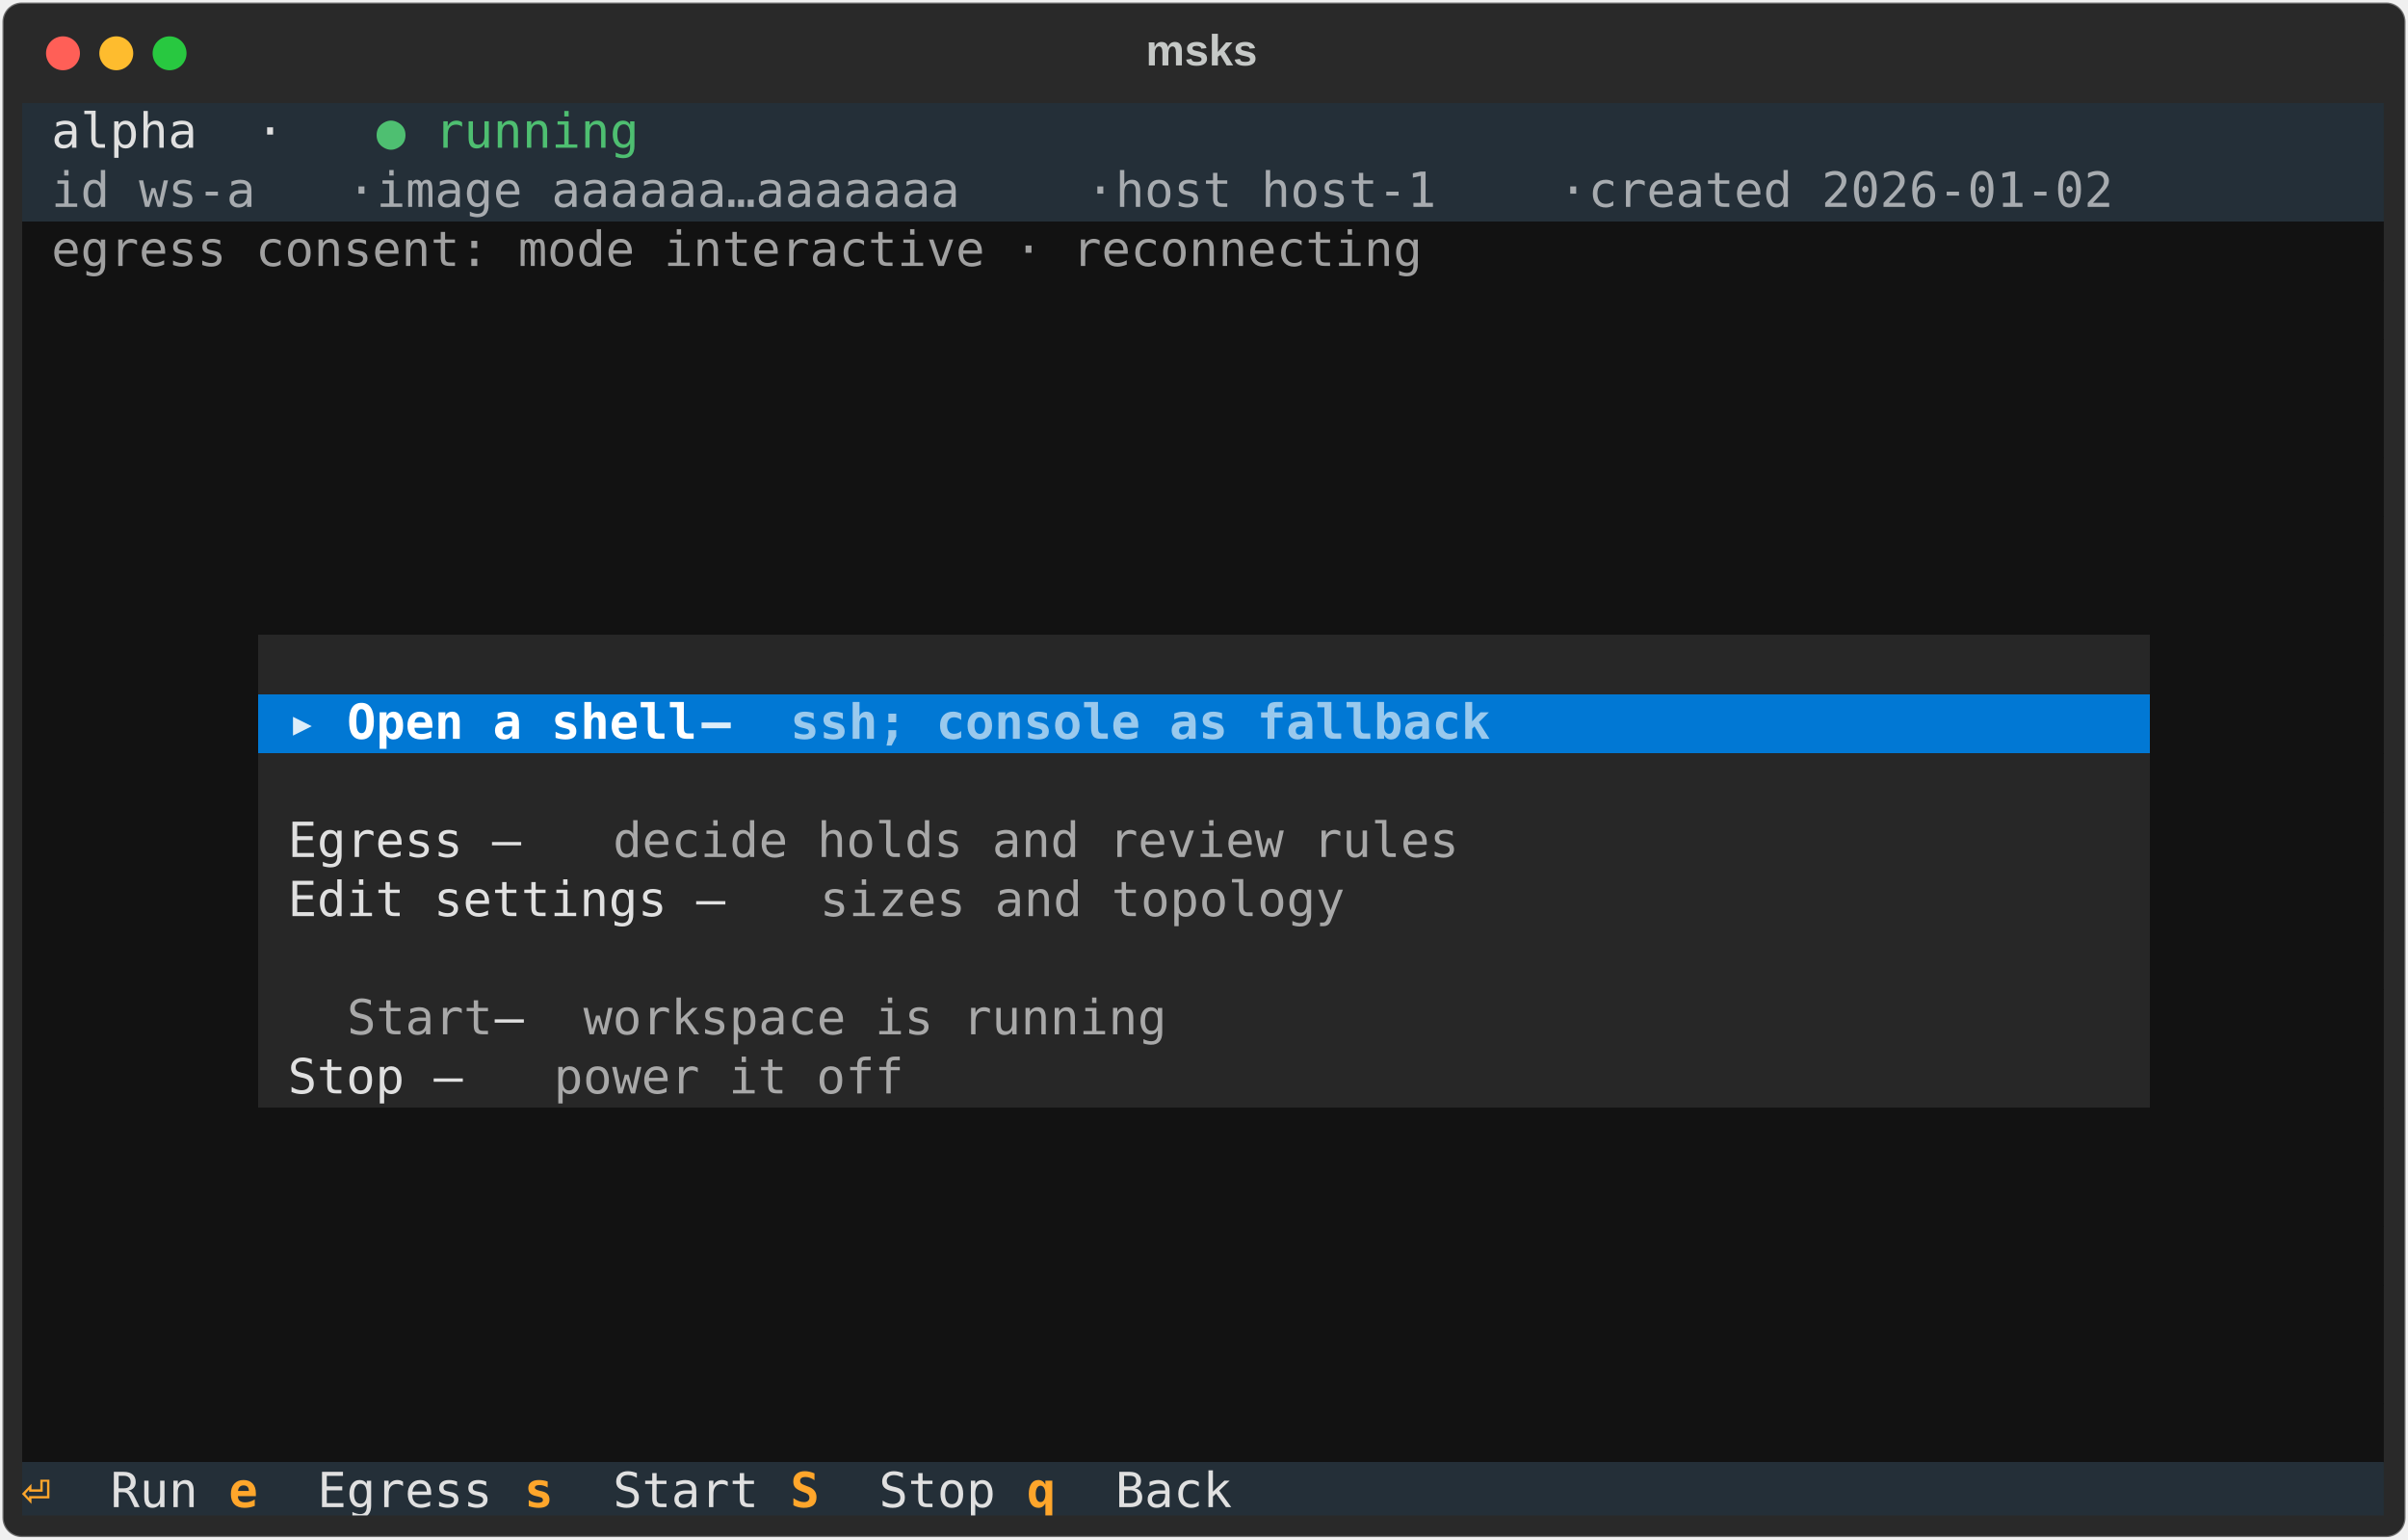
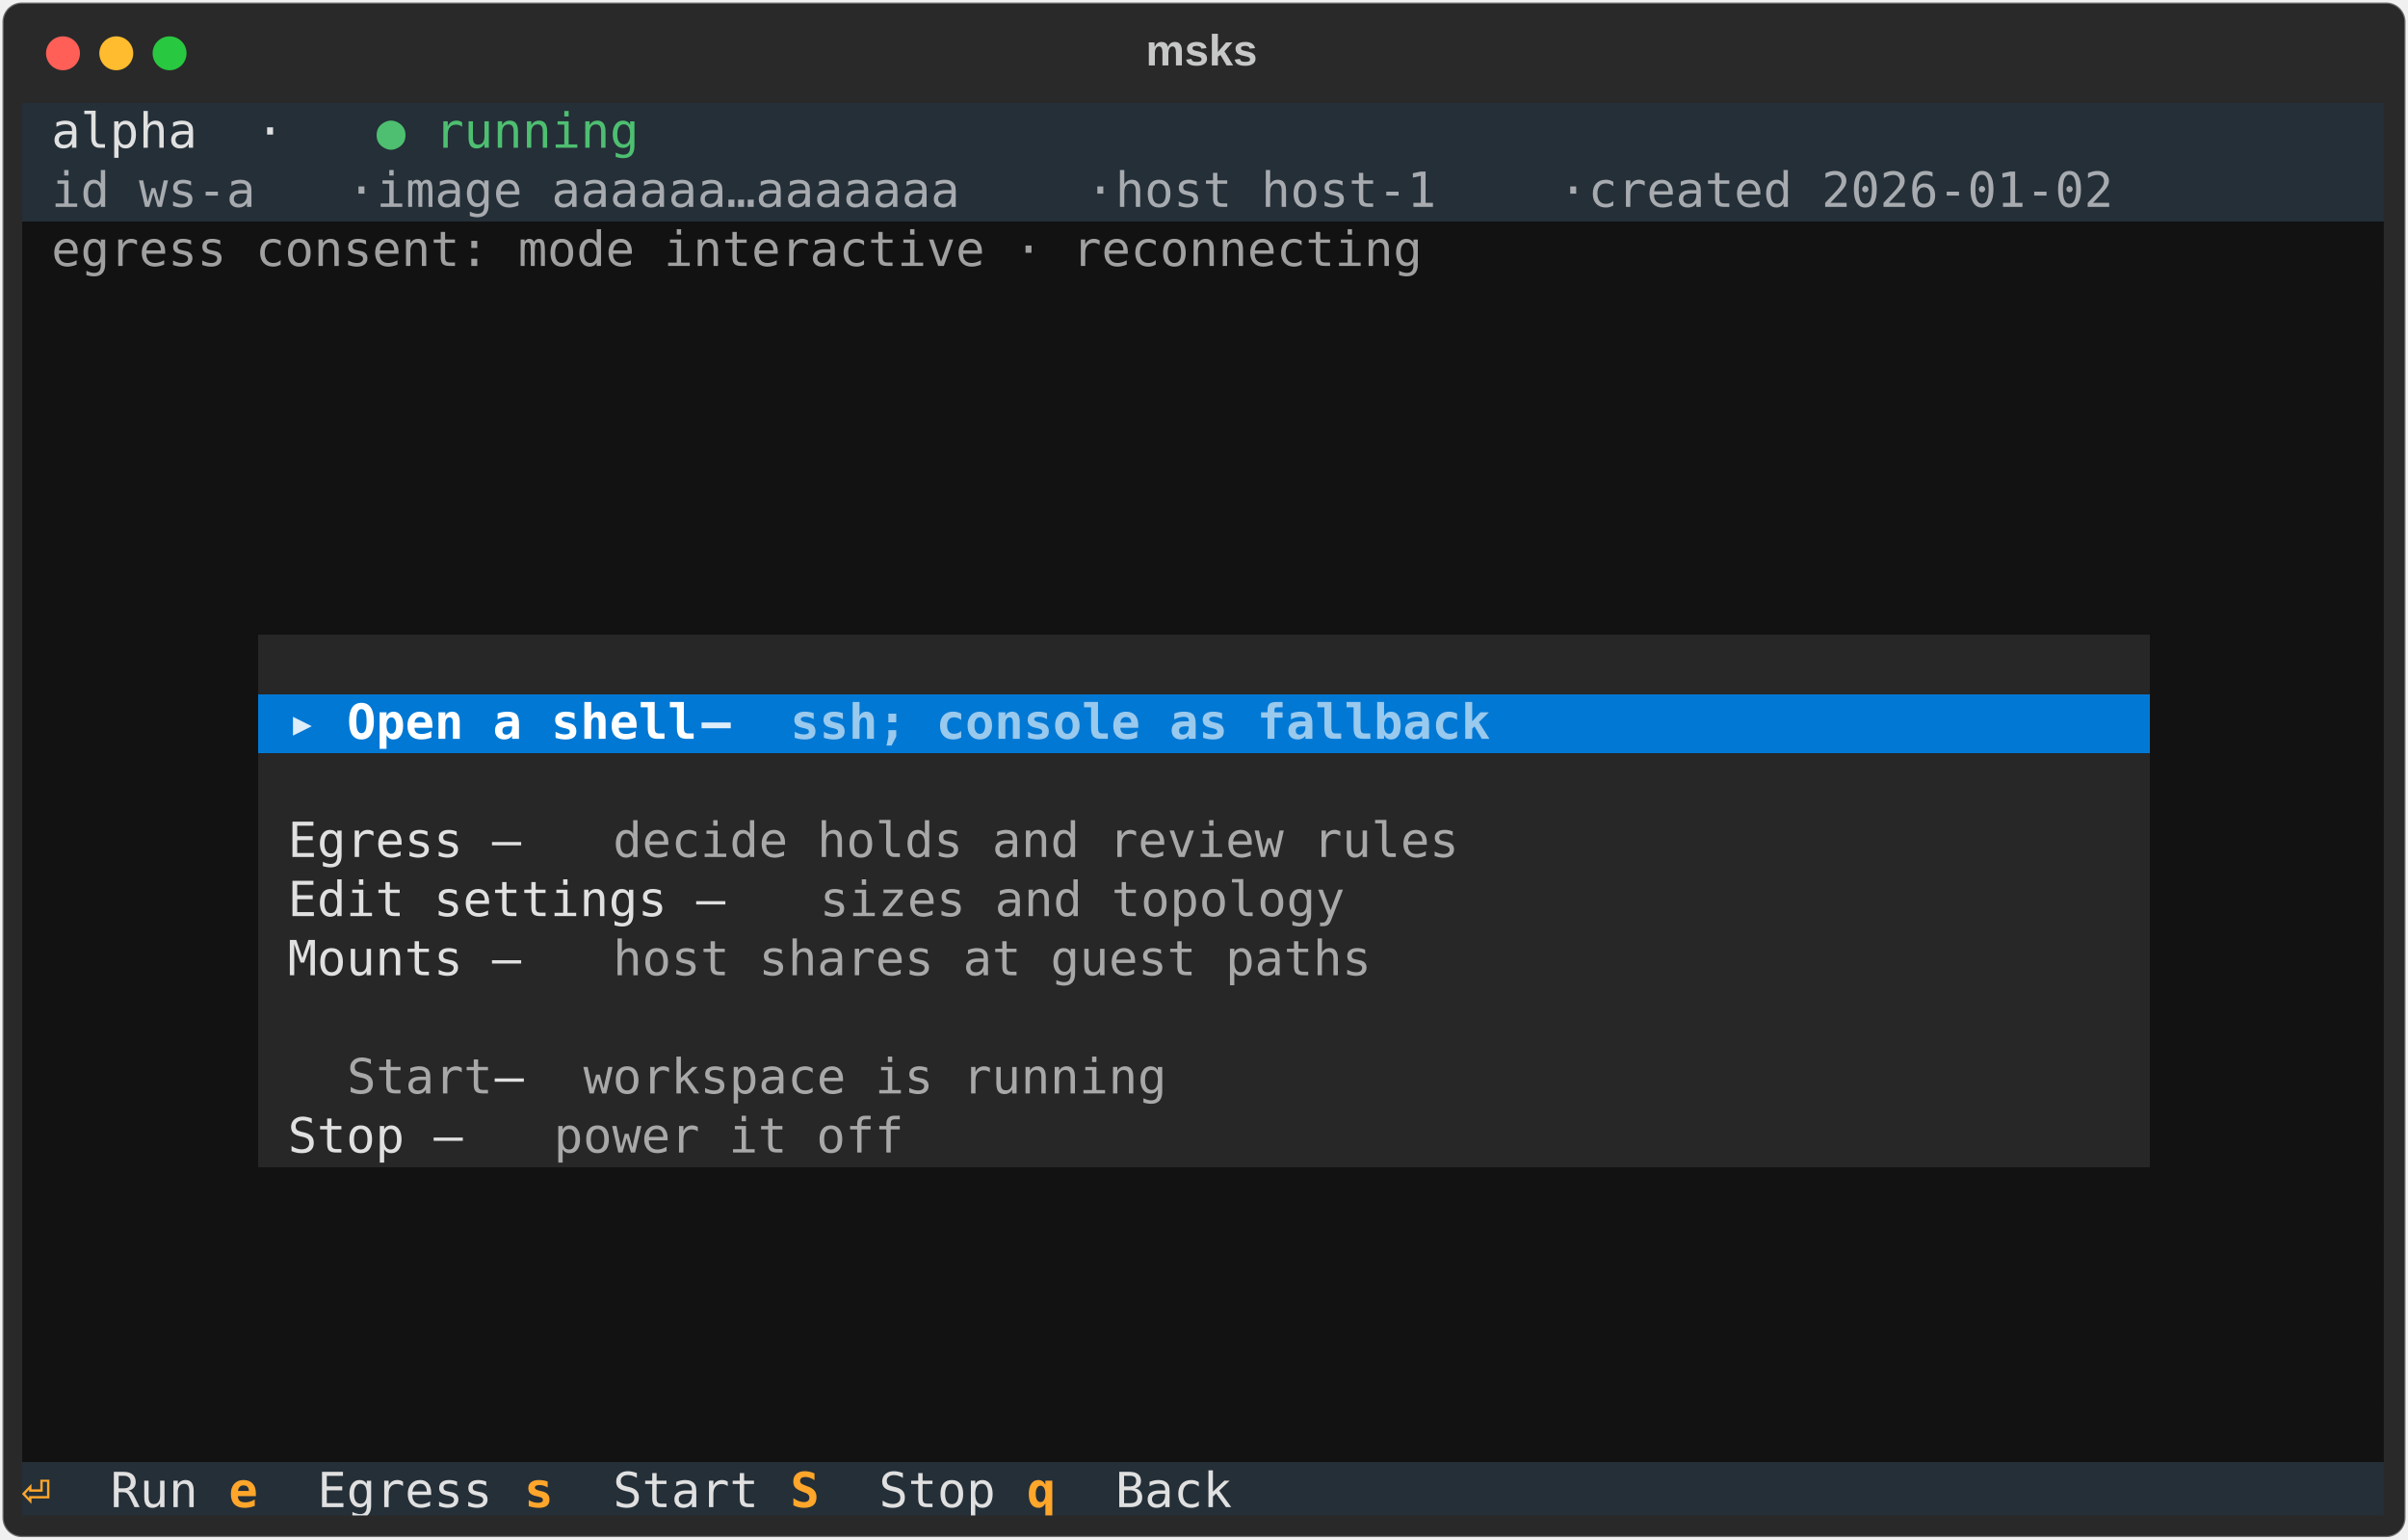
<svg xmlns="http://www.w3.org/2000/svg" class="rich-terminal" viewBox="0 0 994 635.6">
  <style>

    @font-face {
        font-family: "Fira Code";
        src: local("FiraCode-Regular"),
                url("https://cdnjs.cloudflare.com/ajax/libs/firacode/6.2.0/woff2/FiraCode-Regular.woff2") format("woff2"),
                url("https://cdnjs.cloudflare.com/ajax/libs/firacode/6.2.0/woff/FiraCode-Regular.woff") format("woff");
        font-style: normal;
        font-weight: 400;
    }
    @font-face {
        font-family: "Fira Code";
        src: local("FiraCode-Bold"),
                url("https://cdnjs.cloudflare.com/ajax/libs/firacode/6.2.0/woff2/FiraCode-Bold.woff2") format("woff2"),
                url("https://cdnjs.cloudflare.com/ajax/libs/firacode/6.2.0/woff/FiraCode-Bold.woff") format("woff");
        font-style: bold;
        font-weight: 700;
    }

-     .terminal-2533735169-matrix {
+     .terminal-3009296020-matrix {
        font-family: Fira Code, monospace;
        font-size: 20px;
        line-height: 24.4px;
        font-variant-east-asian: full-width;
    }

-     .terminal-2533735169-title {
+     .terminal-3009296020-title {
        font-size: 18px;
        font-weight: bold;
        font-family: arial;
    }

-     .terminal-2533735169-r1 { fill: #c5c8c6 }
- .terminal-2533735169-r2 { fill: #e0e0e0 }
- .terminal-2533735169-r3 { fill: #4ebf71 }
- .terminal-2533735169-r4 { fill: #a7abaf }
- .terminal-2533735169-r5 { fill: #a0a0a0 }
- .terminal-2533735169-r6 { fill: #ddedf9;font-weight: bold }
- .terminal-2533735169-r7 { fill: #ffffff;font-weight: bold }
- .terminal-2533735169-r8 { fill: #99c9ed;font-weight: bold }
- .terminal-2533735169-r9 { fill: #a8a8a8 }
- .terminal-2533735169-r10 { fill: #ffa62b;font-weight: bold }
+     .terminal-3009296020-r1 { fill: #c5c8c6 }
+ .terminal-3009296020-r2 { fill: #e0e0e0 }
+ .terminal-3009296020-r3 { fill: #4ebf71 }
+ .terminal-3009296020-r4 { fill: #a7abaf }
+ .terminal-3009296020-r5 { fill: #a0a0a0 }
+ .terminal-3009296020-r6 { fill: #ddedf9;font-weight: bold }
+ .terminal-3009296020-r7 { fill: #ffffff;font-weight: bold }
+ .terminal-3009296020-r8 { fill: #99c9ed;font-weight: bold }
+ .terminal-3009296020-r9 { fill: #a8a8a8 }
+ .terminal-3009296020-r10 { fill: #ffa62b;font-weight: bold }
    </style>
  <defs>
-     <clipPath id="terminal-2533735169-clip-terminal">
+     <clipPath id="terminal-3009296020-clip-terminal">
      <rect x="0" y="0" width="975.0" height="584.6" />
    </clipPath>
-     <clipPath id="terminal-2533735169-line-0">
+     <clipPath id="terminal-3009296020-line-0">
      <rect x="0" y="1.5" width="976" height="24.65" />
    </clipPath>
-     <clipPath id="terminal-2533735169-line-1">
+     <clipPath id="terminal-3009296020-line-1">
      <rect x="0" y="25.9" width="976" height="24.65" />
    </clipPath>
-     <clipPath id="terminal-2533735169-line-2">
+     <clipPath id="terminal-3009296020-line-2">
      <rect x="0" y="50.3" width="976" height="24.65" />
    </clipPath>
-     <clipPath id="terminal-2533735169-line-3">
+     <clipPath id="terminal-3009296020-line-3">
      <rect x="0" y="74.7" width="976" height="24.65" />
    </clipPath>
-     <clipPath id="terminal-2533735169-line-4">
+     <clipPath id="terminal-3009296020-line-4">
      <rect x="0" y="99.1" width="976" height="24.65" />
    </clipPath>
-     <clipPath id="terminal-2533735169-line-5">
+     <clipPath id="terminal-3009296020-line-5">
      <rect x="0" y="123.5" width="976" height="24.65" />
    </clipPath>
-     <clipPath id="terminal-2533735169-line-6">
+     <clipPath id="terminal-3009296020-line-6">
      <rect x="0" y="147.9" width="976" height="24.65" />
    </clipPath>
-     <clipPath id="terminal-2533735169-line-7">
+     <clipPath id="terminal-3009296020-line-7">
      <rect x="0" y="172.3" width="976" height="24.65" />
    </clipPath>
-     <clipPath id="terminal-2533735169-line-8">
+     <clipPath id="terminal-3009296020-line-8">
      <rect x="0" y="196.7" width="976" height="24.65" />
    </clipPath>
-     <clipPath id="terminal-2533735169-line-9">
+     <clipPath id="terminal-3009296020-line-9">
      <rect x="0" y="221.1" width="976" height="24.65" />
    </clipPath>
-     <clipPath id="terminal-2533735169-line-10">
+     <clipPath id="terminal-3009296020-line-10">
      <rect x="0" y="245.5" width="976" height="24.65" />
    </clipPath>
-     <clipPath id="terminal-2533735169-line-11">
+     <clipPath id="terminal-3009296020-line-11">
      <rect x="0" y="269.9" width="976" height="24.65" />
    </clipPath>
-     <clipPath id="terminal-2533735169-line-12">
+     <clipPath id="terminal-3009296020-line-12">
      <rect x="0" y="294.3" width="976" height="24.65" />
    </clipPath>
-     <clipPath id="terminal-2533735169-line-13">
+     <clipPath id="terminal-3009296020-line-13">
      <rect x="0" y="318.7" width="976" height="24.65" />
    </clipPath>
-     <clipPath id="terminal-2533735169-line-14">
+     <clipPath id="terminal-3009296020-line-14">
      <rect x="0" y="343.1" width="976" height="24.65" />
    </clipPath>
-     <clipPath id="terminal-2533735169-line-15">
+     <clipPath id="terminal-3009296020-line-15">
      <rect x="0" y="367.5" width="976" height="24.65" />
    </clipPath>
-     <clipPath id="terminal-2533735169-line-16">
+     <clipPath id="terminal-3009296020-line-16">
      <rect x="0" y="391.9" width="976" height="24.65" />
    </clipPath>
-     <clipPath id="terminal-2533735169-line-17">
+     <clipPath id="terminal-3009296020-line-17">
      <rect x="0" y="416.3" width="976" height="24.65" />
    </clipPath>
-     <clipPath id="terminal-2533735169-line-18">
+     <clipPath id="terminal-3009296020-line-18">
      <rect x="0" y="440.7" width="976" height="24.65" />
    </clipPath>
-     <clipPath id="terminal-2533735169-line-19">
+     <clipPath id="terminal-3009296020-line-19">
      <rect x="0" y="465.1" width="976" height="24.65" />
    </clipPath>
-     <clipPath id="terminal-2533735169-line-20">
+     <clipPath id="terminal-3009296020-line-20">
      <rect x="0" y="489.5" width="976" height="24.65" />
    </clipPath>
-     <clipPath id="terminal-2533735169-line-21">
+     <clipPath id="terminal-3009296020-line-21">
      <rect x="0" y="513.9" width="976" height="24.65" />
    </clipPath>
-     <clipPath id="terminal-2533735169-line-22">
+     <clipPath id="terminal-3009296020-line-22">
      <rect x="0" y="538.3" width="976" height="24.65" />
    </clipPath>
  </defs>
  <rect fill="#292929" stroke="rgba(255,255,255,0.35)" stroke-width="1" x="1" y="1" width="992" height="633.6" rx="8" />
-   <text class="terminal-2533735169-title" fill="#c5c8c6" text-anchor="middle" x="496" y="27">msks</text>
+   <text class="terminal-3009296020-title" fill="#c5c8c6" text-anchor="middle" x="496" y="27">msks</text>
  <g transform="translate(26,22)">
    <circle cx="0" cy="0" r="7" fill="#ff5f57" />
    <circle cx="22" cy="0" r="7" fill="#febc2e" />
    <circle cx="44" cy="0" r="7" fill="#28c840" />
  </g>
-   <g transform="translate(9, 41)" clip-path="url(#terminal-2533735169-clip-terminal)">
+   <g transform="translate(9, 41)" clip-path="url(#terminal-3009296020-clip-terminal)">
    <rect fill="#242f38" x="0" y="1.5" width="12.2" height="24.65" shape-rendering="crispEdges" />
    <rect fill="#242f38" x="12.2" y="1.5" width="134.2" height="24.65" shape-rendering="crispEdges" />
    <rect fill="#242f38" x="146.4" y="1.5" width="109.8" height="24.65" shape-rendering="crispEdges" />
    <rect fill="#242f38" x="256.2" y="1.5" width="707.6" height="24.65" shape-rendering="crispEdges" />
    <rect fill="#242f38" x="963.8" y="1.5" width="12.2" height="24.65" shape-rendering="crispEdges" />
    <rect fill="#242f38" x="0" y="25.9" width="12.2" height="24.65" shape-rendering="crispEdges" />
    <rect fill="#242f38" x="12.2" y="25.9" width="122" height="24.65" shape-rendering="crispEdges" />
    <rect fill="#242f38" x="134.2" y="25.9" width="12.2" height="24.65" shape-rendering="crispEdges" />
    <rect fill="#242f38" x="146.4" y="25.9" width="292.8" height="24.65" shape-rendering="crispEdges" />
    <rect fill="#242f38" x="439.2" y="25.9" width="12.2" height="24.65" shape-rendering="crispEdges" />
    <rect fill="#242f38" x="451.4" y="25.9" width="183" height="24.65" shape-rendering="crispEdges" />
    <rect fill="#242f38" x="634.4" y="25.9" width="12.2" height="24.65" shape-rendering="crispEdges" />
    <rect fill="#242f38" x="646.6" y="25.9" width="244" height="24.65" shape-rendering="crispEdges" />
    <rect fill="#242f38" x="890.6" y="25.9" width="73.2" height="24.65" shape-rendering="crispEdges" />
    <rect fill="#242f38" x="963.8" y="25.9" width="12.2" height="24.65" shape-rendering="crispEdges" />
    <rect fill="#121212" x="0" y="50.3" width="12.2" height="24.65" shape-rendering="crispEdges" />
    <rect fill="#121212" x="12.2" y="50.3" width="573.4" height="24.65" shape-rendering="crispEdges" />
    <rect fill="#121212" x="585.6" y="50.3" width="378.2" height="24.65" shape-rendering="crispEdges" />
    <rect fill="#121212" x="963.8" y="50.3" width="12.2" height="24.65" shape-rendering="crispEdges" />
+     <rect fill="#121212" x="0" y="74.7" width="0" height="24.65" shape-rendering="crispEdges" />
    <rect fill="#121212" x="0" y="74.7" width="976" height="24.65" shape-rendering="crispEdges" />
    <rect fill="#121212" x="0" y="99.1" width="976" height="24.65" shape-rendering="crispEdges" />
    <rect fill="#121212" x="0" y="123.5" width="976" height="24.65" shape-rendering="crispEdges" />
    <rect fill="#121212" x="0" y="147.9" width="976" height="24.65" shape-rendering="crispEdges" />
    <rect fill="#121212" x="0" y="172.3" width="976" height="24.65" shape-rendering="crispEdges" />
    <rect fill="#121212" x="0" y="196.7" width="976" height="24.65" shape-rendering="crispEdges" />
    <rect fill="#121212" x="0" y="221.1" width="97.6" height="24.65" shape-rendering="crispEdges" />
    <rect fill="#272727" x="97.6" y="221.1" width="780.8" height="24.65" shape-rendering="crispEdges" />
    <rect fill="#121212" x="878.4" y="221.1" width="97.6" height="24.65" shape-rendering="crispEdges" />
    <rect fill="#121212" x="0" y="245.5" width="97.6" height="24.65" shape-rendering="crispEdges" />
    <rect fill="#0178d4" x="97.6" y="245.5" width="12.2" height="24.65" shape-rendering="crispEdges" />
    <rect fill="#0178d4" x="109.8" y="245.5" width="24.4" height="24.65" shape-rendering="crispEdges" />
    <rect fill="#0178d4" x="134.2" y="245.5" width="146.4" height="24.65" shape-rendering="crispEdges" />
    <rect fill="#0178d4" x="280.6" y="245.5" width="36.6" height="24.65" shape-rendering="crispEdges" />
    <rect fill="#0178d4" x="317.2" y="245.5" width="292.8" height="24.65" shape-rendering="crispEdges" />
    <rect fill="#0178d4" x="610" y="245.5" width="256.2" height="24.65" shape-rendering="crispEdges" />
    <rect fill="#0178d4" x="866.2" y="245.5" width="12.2" height="24.65" shape-rendering="crispEdges" />
    <rect fill="#121212" x="878.4" y="245.5" width="97.6" height="24.65" shape-rendering="crispEdges" />
    <rect fill="#121212" x="0" y="269.9" width="97.6" height="24.65" shape-rendering="crispEdges" />
    <rect fill="#272727" x="97.6" y="269.9" width="780.8" height="24.65" shape-rendering="crispEdges" />
    <rect fill="#121212" x="878.4" y="269.9" width="97.6" height="24.65" shape-rendering="crispEdges" />
    <rect fill="#121212" x="0" y="294.3" width="97.6" height="24.65" shape-rendering="crispEdges" />
    <rect fill="#272727" x="97.6" y="294.3" width="12.2" height="24.65" shape-rendering="crispEdges" />
    <rect fill="#272727" x="109.8" y="294.3" width="134.2" height="24.65" shape-rendering="crispEdges" />
    <rect fill="#272727" x="244" y="294.3" width="353.8" height="24.65" shape-rendering="crispEdges" />
    <rect fill="#272727" x="597.8" y="294.3" width="268.4" height="24.65" shape-rendering="crispEdges" />
    <rect fill="#272727" x="866.2" y="294.3" width="12.2" height="24.65" shape-rendering="crispEdges" />
    <rect fill="#121212" x="878.4" y="294.3" width="97.6" height="24.65" shape-rendering="crispEdges" />
    <rect fill="#121212" x="0" y="318.7" width="97.6" height="24.65" shape-rendering="crispEdges" />
    <rect fill="#272727" x="97.6" y="318.7" width="12.2" height="24.65" shape-rendering="crispEdges" />
    <rect fill="#272727" x="109.8" y="318.7" width="219.6" height="24.65" shape-rendering="crispEdges" />
    <rect fill="#272727" x="329.4" y="318.7" width="219.6" height="24.65" shape-rendering="crispEdges" />
    <rect fill="#272727" x="549" y="318.7" width="317.2" height="24.65" shape-rendering="crispEdges" />
    <rect fill="#272727" x="866.2" y="318.7" width="12.2" height="24.65" shape-rendering="crispEdges" />
    <rect fill="#121212" x="878.4" y="318.7" width="97.6" height="24.65" shape-rendering="crispEdges" />
    <rect fill="#121212" x="0" y="343.1" width="97.6" height="24.65" shape-rendering="crispEdges" />
-     <rect fill="#272727" x="97.6" y="343.1" width="780.8" height="24.65" shape-rendering="crispEdges" />
+     <rect fill="#272727" x="97.6" y="343.1" width="12.2" height="24.65" shape-rendering="crispEdges" />
+     <rect fill="#272727" x="109.8" y="343.1" width="134.2" height="24.65" shape-rendering="crispEdges" />
+     <rect fill="#272727" x="244" y="343.1" width="317.2" height="24.65" shape-rendering="crispEdges" />
+     <rect fill="#272727" x="561.2" y="343.1" width="305" height="24.65" shape-rendering="crispEdges" />
+     <rect fill="#272727" x="866.2" y="343.1" width="12.2" height="24.65" shape-rendering="crispEdges" />
    <rect fill="#121212" x="878.4" y="343.1" width="97.6" height="24.65" shape-rendering="crispEdges" />
    <rect fill="#121212" x="0" y="367.5" width="97.6" height="24.65" shape-rendering="crispEdges" />
-     <rect fill="#272727" x="97.6" y="367.5" width="12.2" height="24.65" shape-rendering="crispEdges" />
-     <rect fill="#272727" x="109.8" y="367.5" width="24.4" height="24.65" shape-rendering="crispEdges" />
-     <rect fill="#272727" x="134.2" y="367.5" width="61" height="24.65" shape-rendering="crispEdges" />
-     <rect fill="#272727" x="195.2" y="367.5" width="36.6" height="24.65" shape-rendering="crispEdges" />
-     <rect fill="#272727" x="231.8" y="367.5" width="244" height="24.65" shape-rendering="crispEdges" />
-     <rect fill="#272727" x="475.8" y="367.5" width="390.4" height="24.65" shape-rendering="crispEdges" />
-     <rect fill="#272727" x="866.2" y="367.5" width="12.2" height="24.65" shape-rendering="crispEdges" />
+     <rect fill="#272727" x="97.6" y="367.5" width="780.8" height="24.65" shape-rendering="crispEdges" />
    <rect fill="#121212" x="878.4" y="367.5" width="97.6" height="24.65" shape-rendering="crispEdges" />
    <rect fill="#121212" x="0" y="391.9" width="97.6" height="24.65" shape-rendering="crispEdges" />
    <rect fill="#272727" x="97.6" y="391.9" width="12.2" height="24.65" shape-rendering="crispEdges" />
-     <rect fill="#272727" x="109.8" y="391.9" width="109.8" height="24.65" shape-rendering="crispEdges" />
-     <rect fill="#272727" x="219.6" y="391.9" width="146.4" height="24.65" shape-rendering="crispEdges" />
-     <rect fill="#272727" x="366" y="391.9" width="500.2" height="24.65" shape-rendering="crispEdges" />
+     <rect fill="#272727" x="109.8" y="391.9" width="24.4" height="24.65" shape-rendering="crispEdges" />
+     <rect fill="#272727" x="134.2" y="391.9" width="61" height="24.65" shape-rendering="crispEdges" />
+     <rect fill="#272727" x="195.2" y="391.9" width="36.6" height="24.65" shape-rendering="crispEdges" />
+     <rect fill="#272727" x="231.8" y="391.9" width="244" height="24.65" shape-rendering="crispEdges" />
+     <rect fill="#272727" x="475.8" y="391.9" width="390.4" height="24.65" shape-rendering="crispEdges" />
    <rect fill="#272727" x="866.2" y="391.9" width="12.2" height="24.65" shape-rendering="crispEdges" />
    <rect fill="#121212" x="878.4" y="391.9" width="97.6" height="24.65" shape-rendering="crispEdges" />
-     <rect fill="#121212" x="0" y="416.3" width="976" height="24.65" shape-rendering="crispEdges" />
+     <rect fill="#121212" x="0" y="416.3" width="97.6" height="24.65" shape-rendering="crispEdges" />
+     <rect fill="#272727" x="97.6" y="416.3" width="12.2" height="24.65" shape-rendering="crispEdges" />
+     <rect fill="#272727" x="109.8" y="416.3" width="109.8" height="24.65" shape-rendering="crispEdges" />
+     <rect fill="#272727" x="219.6" y="416.3" width="146.4" height="24.65" shape-rendering="crispEdges" />
+     <rect fill="#272727" x="366" y="416.3" width="500.2" height="24.65" shape-rendering="crispEdges" />
+     <rect fill="#272727" x="866.2" y="416.3" width="12.2" height="24.65" shape-rendering="crispEdges" />
+     <rect fill="#121212" x="878.4" y="416.3" width="97.6" height="24.65" shape-rendering="crispEdges" />
    <rect fill="#121212" x="0" y="440.7" width="976" height="24.65" shape-rendering="crispEdges" />
    <rect fill="#121212" x="0" y="465.1" width="976" height="24.65" shape-rendering="crispEdges" />
    <rect fill="#121212" x="0" y="489.5" width="976" height="24.65" shape-rendering="crispEdges" />
    <rect fill="#121212" x="0" y="513.9" width="976" height="24.65" shape-rendering="crispEdges" />
    <rect fill="#121212" x="0" y="538.3" width="976" height="24.65" shape-rendering="crispEdges" />
    <rect fill="#242f38" x="0" y="562.7" width="36.6" height="24.65" shape-rendering="crispEdges" />
    <rect fill="#242f38" x="36.6" y="562.7" width="48.8" height="24.65" shape-rendering="crispEdges" />
    <rect fill="#242f38" x="85.4" y="562.7" width="36.6" height="24.65" shape-rendering="crispEdges" />
    <rect fill="#242f38" x="122" y="562.7" width="85.4" height="24.65" shape-rendering="crispEdges" />
    <rect fill="#242f38" x="207.4" y="562.7" width="36.6" height="24.65" shape-rendering="crispEdges" />
    <rect fill="#242f38" x="244" y="562.7" width="73.2" height="24.65" shape-rendering="crispEdges" />
    <rect fill="#242f38" x="317.2" y="562.7" width="36.6" height="24.65" shape-rendering="crispEdges" />
    <rect fill="#242f38" x="353.8" y="562.7" width="61" height="24.65" shape-rendering="crispEdges" />
    <rect fill="#242f38" x="414.8" y="562.7" width="36.6" height="24.65" shape-rendering="crispEdges" />
    <rect fill="#242f38" x="451.4" y="562.7" width="61" height="24.65" shape-rendering="crispEdges" />
    <rect fill="#242f38" x="512.4" y="562.7" width="463.6" height="24.65" shape-rendering="crispEdges" />
-     <g class="terminal-2533735169-matrix">
-       <text class="terminal-2533735169-r2" x="12.2" y="20" textLength="134.2" clip-path="url(#terminal-2533735169-line-0)"> alpha  ·  </text>
-       <text class="terminal-2533735169-r3" x="146.4" y="20" textLength="109.8" clip-path="url(#terminal-2533735169-line-0)">● running</text>
-       <text class="terminal-2533735169-r1" x="976" y="20" textLength="12.2" clip-path="url(#terminal-2533735169-line-0)">
- </text>
-       <text class="terminal-2533735169-r4" x="12.2" y="44.4" textLength="122" clip-path="url(#terminal-2533735169-line-1)"> id ws-a  </text>
-       <text class="terminal-2533735169-r4" x="134.2" y="44.4" textLength="12.2" clip-path="url(#terminal-2533735169-line-1)">·</text>
-       <text class="terminal-2533735169-r4" x="146.4" y="44.4" textLength="292.8" clip-path="url(#terminal-2533735169-line-1)">  image aaaaaa…aaaaaaa  </text>
-       <text class="terminal-2533735169-r4" x="439.2" y="44.4" textLength="12.2" clip-path="url(#terminal-2533735169-line-1)">·</text>
-       <text class="terminal-2533735169-r4" x="451.4" y="44.4" textLength="183" clip-path="url(#terminal-2533735169-line-1)">  host host-1  </text>
-       <text class="terminal-2533735169-r4" x="634.4" y="44.4" textLength="12.2" clip-path="url(#terminal-2533735169-line-1)">·</text>
-       <text class="terminal-2533735169-r4" x="646.6" y="44.4" textLength="244" clip-path="url(#terminal-2533735169-line-1)">  created 2026-01-02</text>
-       <text class="terminal-2533735169-r1" x="976" y="44.4" textLength="12.2" clip-path="url(#terminal-2533735169-line-1)">
- </text>
-       <text class="terminal-2533735169-r5" x="12.2" y="68.8" textLength="573.4" clip-path="url(#terminal-2533735169-line-2)">egress consent: mode interactive · reconnecting</text>
-       <text class="terminal-2533735169-r1" x="976" y="68.8" textLength="12.2" clip-path="url(#terminal-2533735169-line-2)">
- </text>
-       <text class="terminal-2533735169-r1" x="976" y="93.2" textLength="12.2" clip-path="url(#terminal-2533735169-line-3)">
- </text>
-       <text class="terminal-2533735169-r1" x="976" y="117.6" textLength="12.2" clip-path="url(#terminal-2533735169-line-4)">
- </text>
-       <text class="terminal-2533735169-r1" x="976" y="142" textLength="12.2" clip-path="url(#terminal-2533735169-line-5)">
- </text>
-       <text class="terminal-2533735169-r1" x="976" y="166.4" textLength="12.2" clip-path="url(#terminal-2533735169-line-6)">
- </text>
-       <text class="terminal-2533735169-r1" x="976" y="190.8" textLength="12.2" clip-path="url(#terminal-2533735169-line-7)">
- </text>
-       <text class="terminal-2533735169-r1" x="976" y="215.2" textLength="12.2" clip-path="url(#terminal-2533735169-line-8)">
- </text>
-       <text class="terminal-2533735169-r1" x="976" y="239.6" textLength="12.2" clip-path="url(#terminal-2533735169-line-9)">
- </text>
-       <text class="terminal-2533735169-r6" x="109.8" y="264" textLength="24.4" clip-path="url(#terminal-2533735169-line-10)">▸ </text>
-       <text class="terminal-2533735169-r7" x="134.2" y="264" textLength="146.4" clip-path="url(#terminal-2533735169-line-10)">Open a shell</text>
-       <text class="terminal-2533735169-r6" x="280.6" y="264" textLength="36.6" clip-path="url(#terminal-2533735169-line-10)"> — </text>
-       <text class="terminal-2533735169-r8" x="317.2" y="264" textLength="292.8" clip-path="url(#terminal-2533735169-line-10)">ssh; console as fallback</text>
-       <text class="terminal-2533735169-r1" x="976" y="264" textLength="12.2" clip-path="url(#terminal-2533735169-line-10)">
- </text>
-       <text class="terminal-2533735169-r1" x="976" y="288.4" textLength="12.2" clip-path="url(#terminal-2533735169-line-11)">
- </text>
-       <text class="terminal-2533735169-r2" x="109.8" y="312.8" textLength="134.2" clip-path="url(#terminal-2533735169-line-12)">  Egress — </text>
-       <text class="terminal-2533735169-r9" x="244" y="312.8" textLength="353.8" clip-path="url(#terminal-2533735169-line-12)">decide holds and review rules</text>
-       <text class="terminal-2533735169-r1" x="976" y="312.8" textLength="12.2" clip-path="url(#terminal-2533735169-line-12)">
- </text>
-       <text class="terminal-2533735169-r2" x="109.8" y="337.2" textLength="219.6" clip-path="url(#terminal-2533735169-line-13)">  Edit settings — </text>
-       <text class="terminal-2533735169-r9" x="329.4" y="337.2" textLength="219.6" clip-path="url(#terminal-2533735169-line-13)">sizes and topology</text>
-       <text class="terminal-2533735169-r1" x="976" y="337.2" textLength="12.2" clip-path="url(#terminal-2533735169-line-13)">
- </text>
-       <text class="terminal-2533735169-r1" x="976" y="361.6" textLength="12.2" clip-path="url(#terminal-2533735169-line-14)">
- </text>
-       <text class="terminal-2533735169-r9" x="134.2" y="386" textLength="61" clip-path="url(#terminal-2533735169-line-15)">Start</text>
-       <text class="terminal-2533735169-r2" x="195.2" y="386" textLength="36.6" clip-path="url(#terminal-2533735169-line-15)"> — </text>
-       <text class="terminal-2533735169-r9" x="231.8" y="386" textLength="244" clip-path="url(#terminal-2533735169-line-15)">workspace is running</text>
-       <text class="terminal-2533735169-r1" x="976" y="386" textLength="12.2" clip-path="url(#terminal-2533735169-line-15)">
- </text>
-       <text class="terminal-2533735169-r2" x="109.8" y="410.4" textLength="109.8" clip-path="url(#terminal-2533735169-line-16)">  Stop — </text>
-       <text class="terminal-2533735169-r9" x="219.6" y="410.4" textLength="146.4" clip-path="url(#terminal-2533735169-line-16)">power it off</text>
-       <text class="terminal-2533735169-r1" x="976" y="410.4" textLength="12.2" clip-path="url(#terminal-2533735169-line-16)">
- </text>
-       <text class="terminal-2533735169-r1" x="976" y="434.8" textLength="12.2" clip-path="url(#terminal-2533735169-line-17)">
- </text>
-       <text class="terminal-2533735169-r1" x="976" y="459.2" textLength="12.2" clip-path="url(#terminal-2533735169-line-18)">
- </text>
-       <text class="terminal-2533735169-r1" x="976" y="483.6" textLength="12.2" clip-path="url(#terminal-2533735169-line-19)">
- </text>
-       <text class="terminal-2533735169-r1" x="976" y="508" textLength="12.2" clip-path="url(#terminal-2533735169-line-20)">
- </text>
-       <text class="terminal-2533735169-r1" x="976" y="532.4" textLength="12.2" clip-path="url(#terminal-2533735169-line-21)">
- </text>
-       <text class="terminal-2533735169-r1" x="976" y="556.8" textLength="12.2" clip-path="url(#terminal-2533735169-line-22)">
- </text>
-       <text class="terminal-2533735169-r10" x="0" y="581.2" textLength="36.6" clip-path="url(#terminal-2533735169-line-23)"> ⏎ </text>
-       <text class="terminal-2533735169-r2" x="36.6" y="581.2" textLength="48.8" clip-path="url(#terminal-2533735169-line-23)">Run </text>
-       <text class="terminal-2533735169-r10" x="85.4" y="581.2" textLength="36.6" clip-path="url(#terminal-2533735169-line-23)"> e </text>
-       <text class="terminal-2533735169-r2" x="122" y="581.2" textLength="85.4" clip-path="url(#terminal-2533735169-line-23)">Egress </text>
-       <text class="terminal-2533735169-r10" x="207.4" y="581.2" textLength="36.6" clip-path="url(#terminal-2533735169-line-23)"> s </text>
-       <text class="terminal-2533735169-r2" x="244" y="581.2" textLength="73.2" clip-path="url(#terminal-2533735169-line-23)">Start </text>
-       <text class="terminal-2533735169-r10" x="317.2" y="581.2" textLength="36.6" clip-path="url(#terminal-2533735169-line-23)"> S </text>
-       <text class="terminal-2533735169-r2" x="353.8" y="581.2" textLength="61" clip-path="url(#terminal-2533735169-line-23)">Stop </text>
-       <text class="terminal-2533735169-r10" x="414.8" y="581.2" textLength="36.6" clip-path="url(#terminal-2533735169-line-23)"> q </text>
-       <text class="terminal-2533735169-r2" x="451.4" y="581.2" textLength="61" clip-path="url(#terminal-2533735169-line-23)">Back </text>
+     <g class="terminal-3009296020-matrix">
+       <text class="terminal-3009296020-r2" x="12.2" y="20" textLength="134.2" clip-path="url(#terminal-3009296020-line-0)"> alpha  ·  </text>
+       <text class="terminal-3009296020-r3" x="146.4" y="20" textLength="109.8" clip-path="url(#terminal-3009296020-line-0)">● running</text>
+       <text class="terminal-3009296020-r1" x="976" y="20" textLength="12.2" clip-path="url(#terminal-3009296020-line-0)">
+ </text>
+       <text class="terminal-3009296020-r4" x="12.2" y="44.4" textLength="122" clip-path="url(#terminal-3009296020-line-1)"> id ws-a  </text>
+       <text class="terminal-3009296020-r4" x="134.2" y="44.4" textLength="12.2" clip-path="url(#terminal-3009296020-line-1)">·</text>
+       <text class="terminal-3009296020-r4" x="146.4" y="44.4" textLength="292.8" clip-path="url(#terminal-3009296020-line-1)">  image aaaaaa…aaaaaaa  </text>
+       <text class="terminal-3009296020-r4" x="439.2" y="44.4" textLength="12.2" clip-path="url(#terminal-3009296020-line-1)">·</text>
+       <text class="terminal-3009296020-r4" x="451.4" y="44.4" textLength="183" clip-path="url(#terminal-3009296020-line-1)">  host host-1  </text>
+       <text class="terminal-3009296020-r4" x="634.4" y="44.4" textLength="12.2" clip-path="url(#terminal-3009296020-line-1)">·</text>
+       <text class="terminal-3009296020-r4" x="646.6" y="44.4" textLength="244" clip-path="url(#terminal-3009296020-line-1)">  created 2026-01-02</text>
+       <text class="terminal-3009296020-r1" x="976" y="44.4" textLength="12.2" clip-path="url(#terminal-3009296020-line-1)">
+ </text>
+       <text class="terminal-3009296020-r5" x="12.2" y="68.8" textLength="573.4" clip-path="url(#terminal-3009296020-line-2)">egress consent: mode interactive · reconnecting</text>
+       <text class="terminal-3009296020-r1" x="976" y="68.8" textLength="12.2" clip-path="url(#terminal-3009296020-line-2)">
+ </text>
+       <text class="terminal-3009296020-r1" x="976" y="93.2" textLength="12.2" clip-path="url(#terminal-3009296020-line-3)">
+ </text>
+       <text class="terminal-3009296020-r1" x="976" y="117.6" textLength="12.2" clip-path="url(#terminal-3009296020-line-4)">
+ </text>
+       <text class="terminal-3009296020-r1" x="976" y="142" textLength="12.2" clip-path="url(#terminal-3009296020-line-5)">
+ </text>
+       <text class="terminal-3009296020-r1" x="976" y="166.4" textLength="12.2" clip-path="url(#terminal-3009296020-line-6)">
+ </text>
+       <text class="terminal-3009296020-r1" x="976" y="190.8" textLength="12.2" clip-path="url(#terminal-3009296020-line-7)">
+ </text>
+       <text class="terminal-3009296020-r1" x="976" y="215.2" textLength="12.2" clip-path="url(#terminal-3009296020-line-8)">
+ </text>
+       <text class="terminal-3009296020-r1" x="976" y="239.6" textLength="12.2" clip-path="url(#terminal-3009296020-line-9)">
+ </text>
+       <text class="terminal-3009296020-r6" x="109.8" y="264" textLength="24.4" clip-path="url(#terminal-3009296020-line-10)">▸ </text>
+       <text class="terminal-3009296020-r7" x="134.2" y="264" textLength="146.4" clip-path="url(#terminal-3009296020-line-10)">Open a shell</text>
+       <text class="terminal-3009296020-r6" x="280.6" y="264" textLength="36.6" clip-path="url(#terminal-3009296020-line-10)"> — </text>
+       <text class="terminal-3009296020-r8" x="317.2" y="264" textLength="292.8" clip-path="url(#terminal-3009296020-line-10)">ssh; console as fallback</text>
+       <text class="terminal-3009296020-r1" x="976" y="264" textLength="12.2" clip-path="url(#terminal-3009296020-line-10)">
+ </text>
+       <text class="terminal-3009296020-r1" x="976" y="288.4" textLength="12.2" clip-path="url(#terminal-3009296020-line-11)">
+ </text>
+       <text class="terminal-3009296020-r2" x="109.8" y="312.8" textLength="134.2" clip-path="url(#terminal-3009296020-line-12)">  Egress — </text>
+       <text class="terminal-3009296020-r9" x="244" y="312.8" textLength="353.8" clip-path="url(#terminal-3009296020-line-12)">decide holds and review rules</text>
+       <text class="terminal-3009296020-r1" x="976" y="312.8" textLength="12.2" clip-path="url(#terminal-3009296020-line-12)">
+ </text>
+       <text class="terminal-3009296020-r2" x="109.8" y="337.2" textLength="219.6" clip-path="url(#terminal-3009296020-line-13)">  Edit settings — </text>
+       <text class="terminal-3009296020-r9" x="329.4" y="337.2" textLength="219.6" clip-path="url(#terminal-3009296020-line-13)">sizes and topology</text>
+       <text class="terminal-3009296020-r1" x="976" y="337.2" textLength="12.2" clip-path="url(#terminal-3009296020-line-13)">
+ </text>
+       <text class="terminal-3009296020-r2" x="109.8" y="361.6" textLength="134.2" clip-path="url(#terminal-3009296020-line-14)">  Mounts — </text>
+       <text class="terminal-3009296020-r9" x="244" y="361.6" textLength="317.2" clip-path="url(#terminal-3009296020-line-14)">host shares at guest paths</text>
+       <text class="terminal-3009296020-r1" x="976" y="361.6" textLength="12.2" clip-path="url(#terminal-3009296020-line-14)">
+ </text>
+       <text class="terminal-3009296020-r1" x="976" y="386" textLength="12.2" clip-path="url(#terminal-3009296020-line-15)">
+ </text>
+       <text class="terminal-3009296020-r9" x="134.2" y="410.4" textLength="61" clip-path="url(#terminal-3009296020-line-16)">Start</text>
+       <text class="terminal-3009296020-r2" x="195.2" y="410.4" textLength="36.6" clip-path="url(#terminal-3009296020-line-16)"> — </text>
+       <text class="terminal-3009296020-r9" x="231.8" y="410.4" textLength="244" clip-path="url(#terminal-3009296020-line-16)">workspace is running</text>
+       <text class="terminal-3009296020-r1" x="976" y="410.4" textLength="12.2" clip-path="url(#terminal-3009296020-line-16)">
+ </text>
+       <text class="terminal-3009296020-r2" x="109.8" y="434.8" textLength="109.8" clip-path="url(#terminal-3009296020-line-17)">  Stop — </text>
+       <text class="terminal-3009296020-r9" x="219.6" y="434.8" textLength="146.4" clip-path="url(#terminal-3009296020-line-17)">power it off</text>
+       <text class="terminal-3009296020-r1" x="976" y="434.8" textLength="12.2" clip-path="url(#terminal-3009296020-line-17)">
+ </text>
+       <text class="terminal-3009296020-r1" x="976" y="459.2" textLength="12.2" clip-path="url(#terminal-3009296020-line-18)">
+ </text>
+       <text class="terminal-3009296020-r1" x="976" y="483.6" textLength="12.2" clip-path="url(#terminal-3009296020-line-19)">
+ </text>
+       <text class="terminal-3009296020-r1" x="976" y="508" textLength="12.2" clip-path="url(#terminal-3009296020-line-20)">
+ </text>
+       <text class="terminal-3009296020-r1" x="976" y="532.4" textLength="12.2" clip-path="url(#terminal-3009296020-line-21)">
+ </text>
+       <text class="terminal-3009296020-r1" x="976" y="556.8" textLength="12.2" clip-path="url(#terminal-3009296020-line-22)">
+ </text>
+       <text class="terminal-3009296020-r10" x="0" y="581.2" textLength="36.6" clip-path="url(#terminal-3009296020-line-23)"> ⏎ </text>
+       <text class="terminal-3009296020-r2" x="36.6" y="581.2" textLength="48.8" clip-path="url(#terminal-3009296020-line-23)">Run </text>
+       <text class="terminal-3009296020-r10" x="85.4" y="581.2" textLength="36.6" clip-path="url(#terminal-3009296020-line-23)"> e </text>
+       <text class="terminal-3009296020-r2" x="122" y="581.2" textLength="85.4" clip-path="url(#terminal-3009296020-line-23)">Egress </text>
+       <text class="terminal-3009296020-r10" x="207.4" y="581.2" textLength="36.6" clip-path="url(#terminal-3009296020-line-23)"> s </text>
+       <text class="terminal-3009296020-r2" x="244" y="581.2" textLength="73.2" clip-path="url(#terminal-3009296020-line-23)">Start </text>
+       <text class="terminal-3009296020-r10" x="317.2" y="581.2" textLength="36.6" clip-path="url(#terminal-3009296020-line-23)"> S </text>
+       <text class="terminal-3009296020-r2" x="353.8" y="581.2" textLength="61" clip-path="url(#terminal-3009296020-line-23)">Stop </text>
+       <text class="terminal-3009296020-r10" x="414.8" y="581.2" textLength="36.6" clip-path="url(#terminal-3009296020-line-23)"> q </text>
+       <text class="terminal-3009296020-r2" x="451.4" y="581.2" textLength="61" clip-path="url(#terminal-3009296020-line-23)">Back </text>
    </g>
  </g>
</svg>
